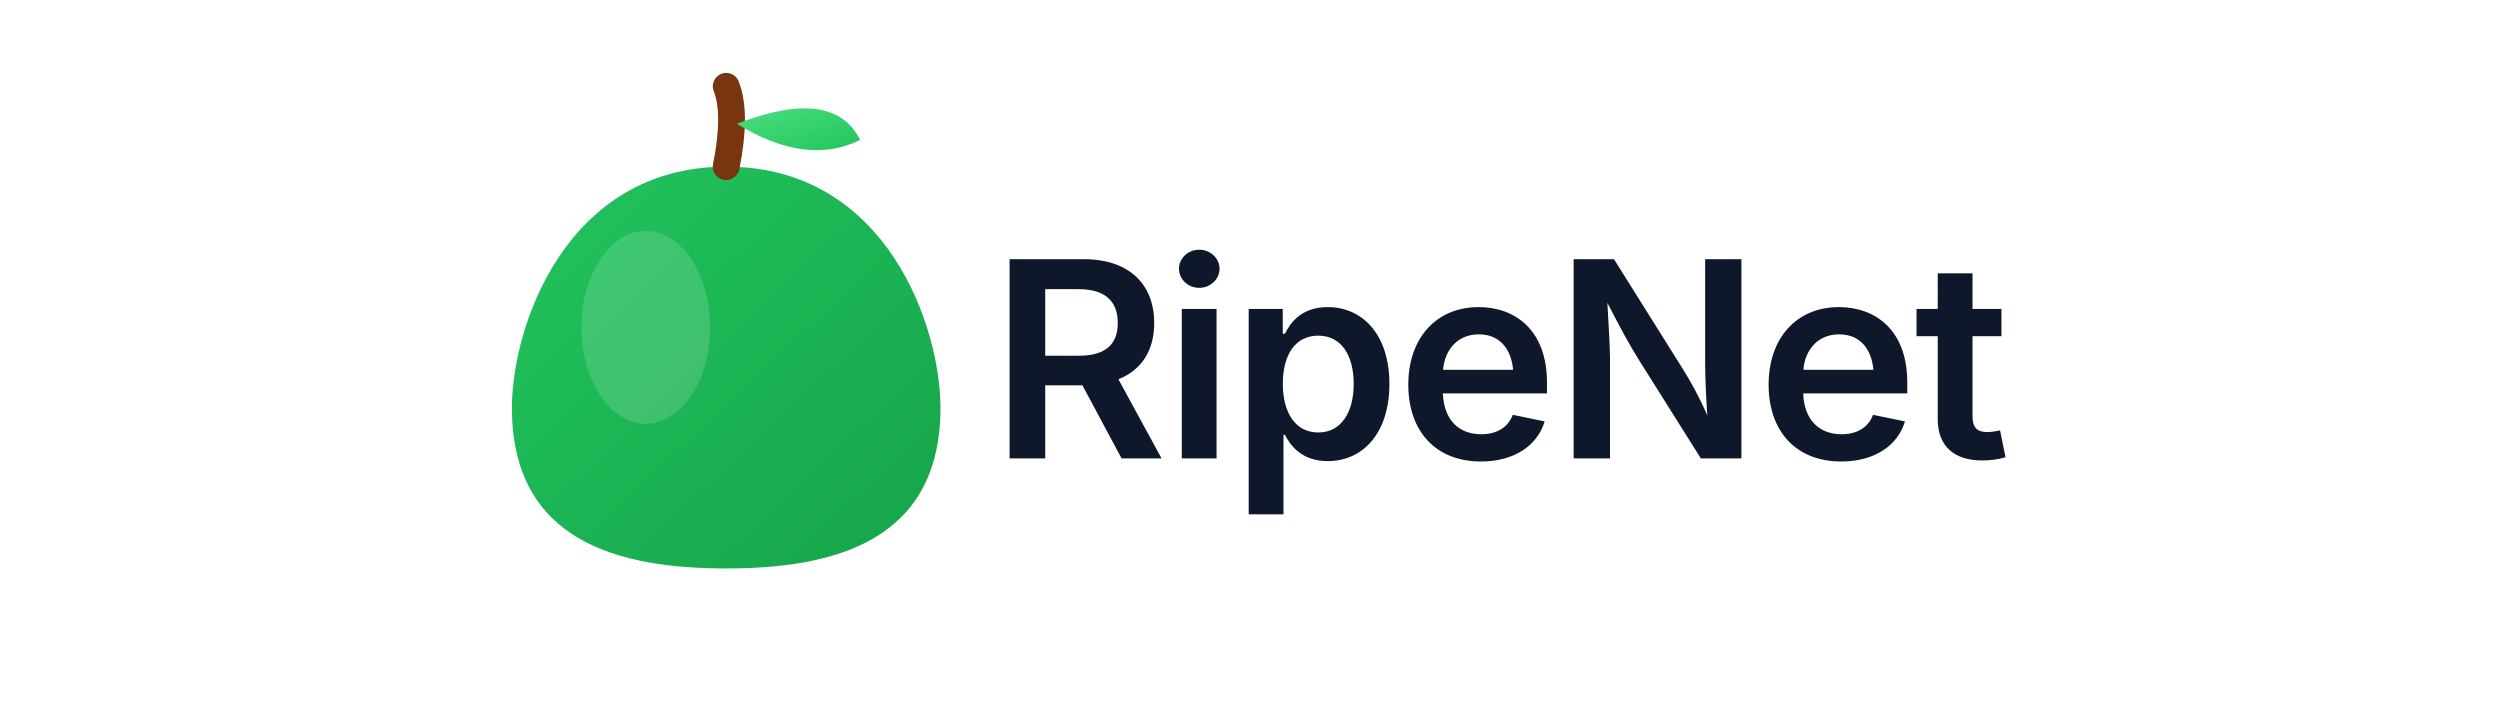
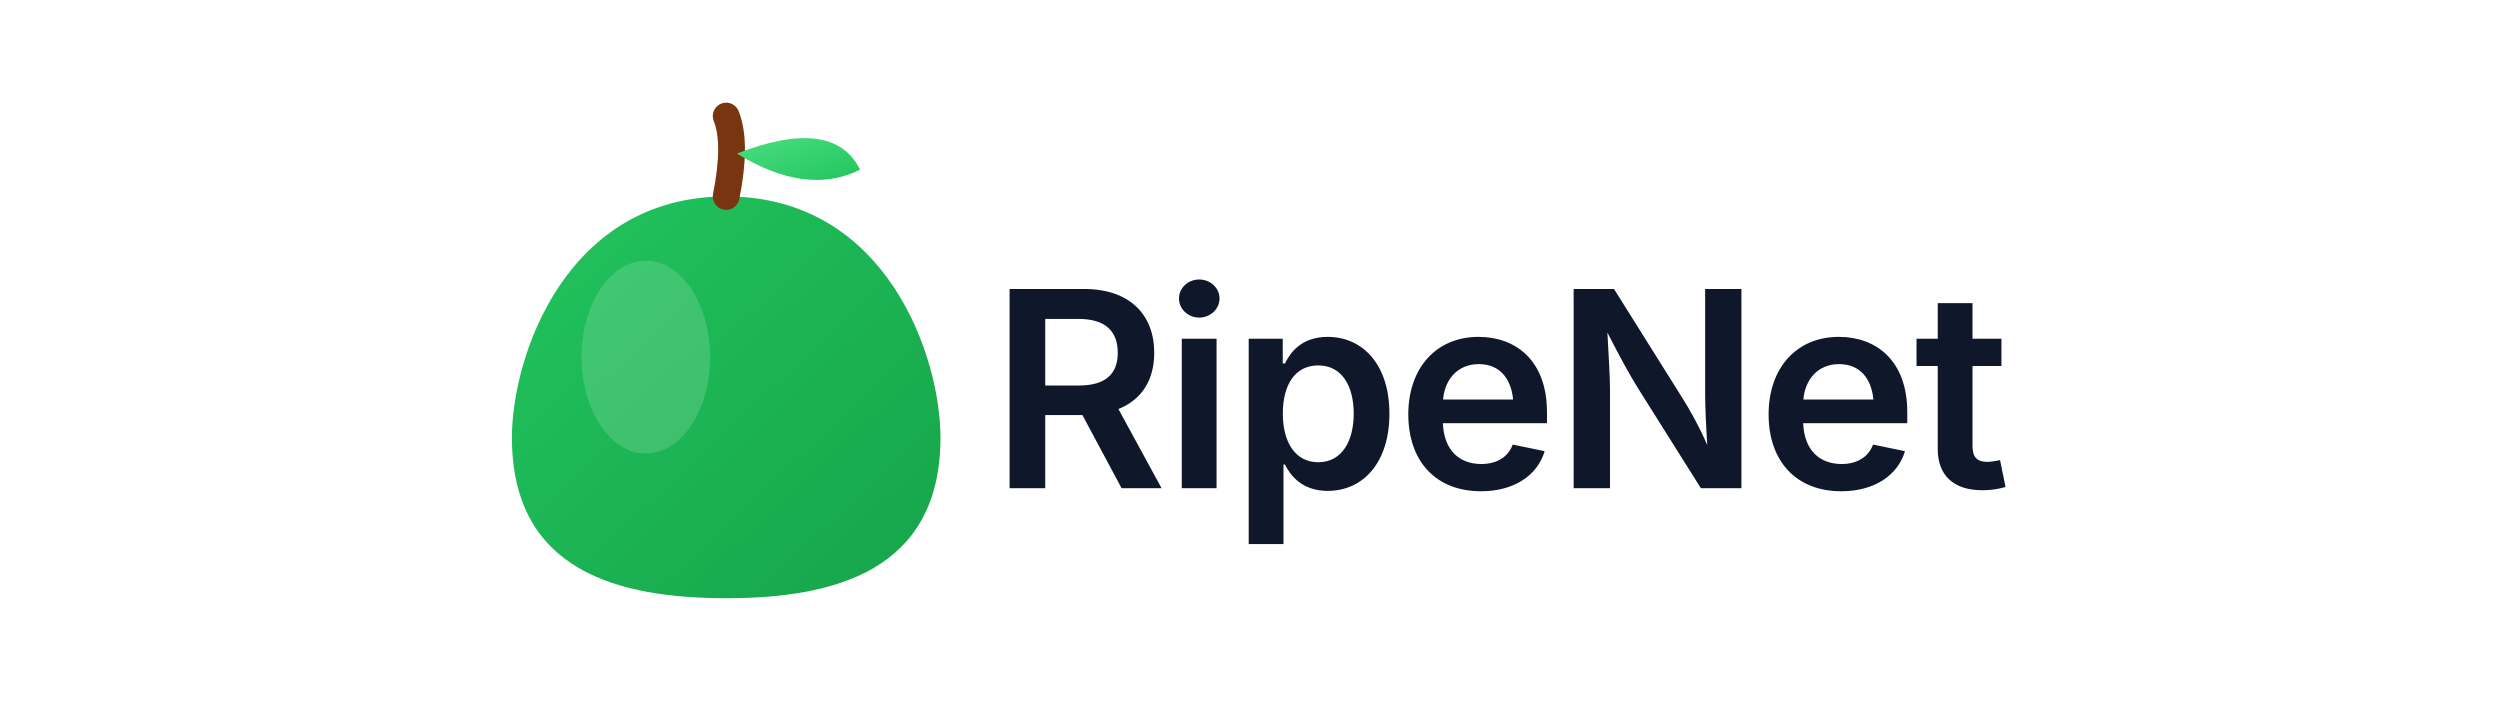
<svg xmlns="http://www.w3.org/2000/svg" width="420" height="120" viewBox="0 0 420 120">
  <defs>
    <linearGradient id="appleGrad" x1="0%" y1="0%" x2="100%" y2="100%">
      <stop offset="0%" stop-color="#22c55e" />
      <stop offset="100%" stop-color="#16a34a" />
    </linearGradient>
    <linearGradient id="leafGrad" x1="0%" y1="0%" x2="100%" y2="100%">
      <stop offset="0%" stop-color="#4ade80" />
      <stop offset="100%" stop-color="#22c55e" />
    </linearGradient>
  </defs>
-   <g transform="translate(222, 60)">
+   <g transform="translate(222, 65)">
    <g transform="translate(-145, -50) scale(0.9)">
      <path d="M50 20 C20 20 10 50 10 65 C10 90 30 95 50 95            C70 95 90 90 90 65 C90 50 80 20 50 20" fill="url(#appleGrad)" />
      <ellipse cx="35" cy="50" rx="12" ry="18" fill="rgba(255,255,255,0.15)" />
      <path d="M50 20 Q52 10 50 5" stroke="#78350f" stroke-width="5" stroke-linecap="round" fill="none" />
      <path d="M52 12 Q70 5 75 15 Q65 20 52 12" fill="url(#leafGrad)" />
    </g>
    <text x="30" y="0" dominant-baseline="middle" text-anchor="middle" font-size="46" font-weight="600" letter-spacing="-0.8" fill="#0f172a" font-family="Inter, -apple-system, BlinkMacSystemFont, 'Segoe UI', Roboto, sans-serif">
      RipeNet
    </text>
  </g>
</svg>
